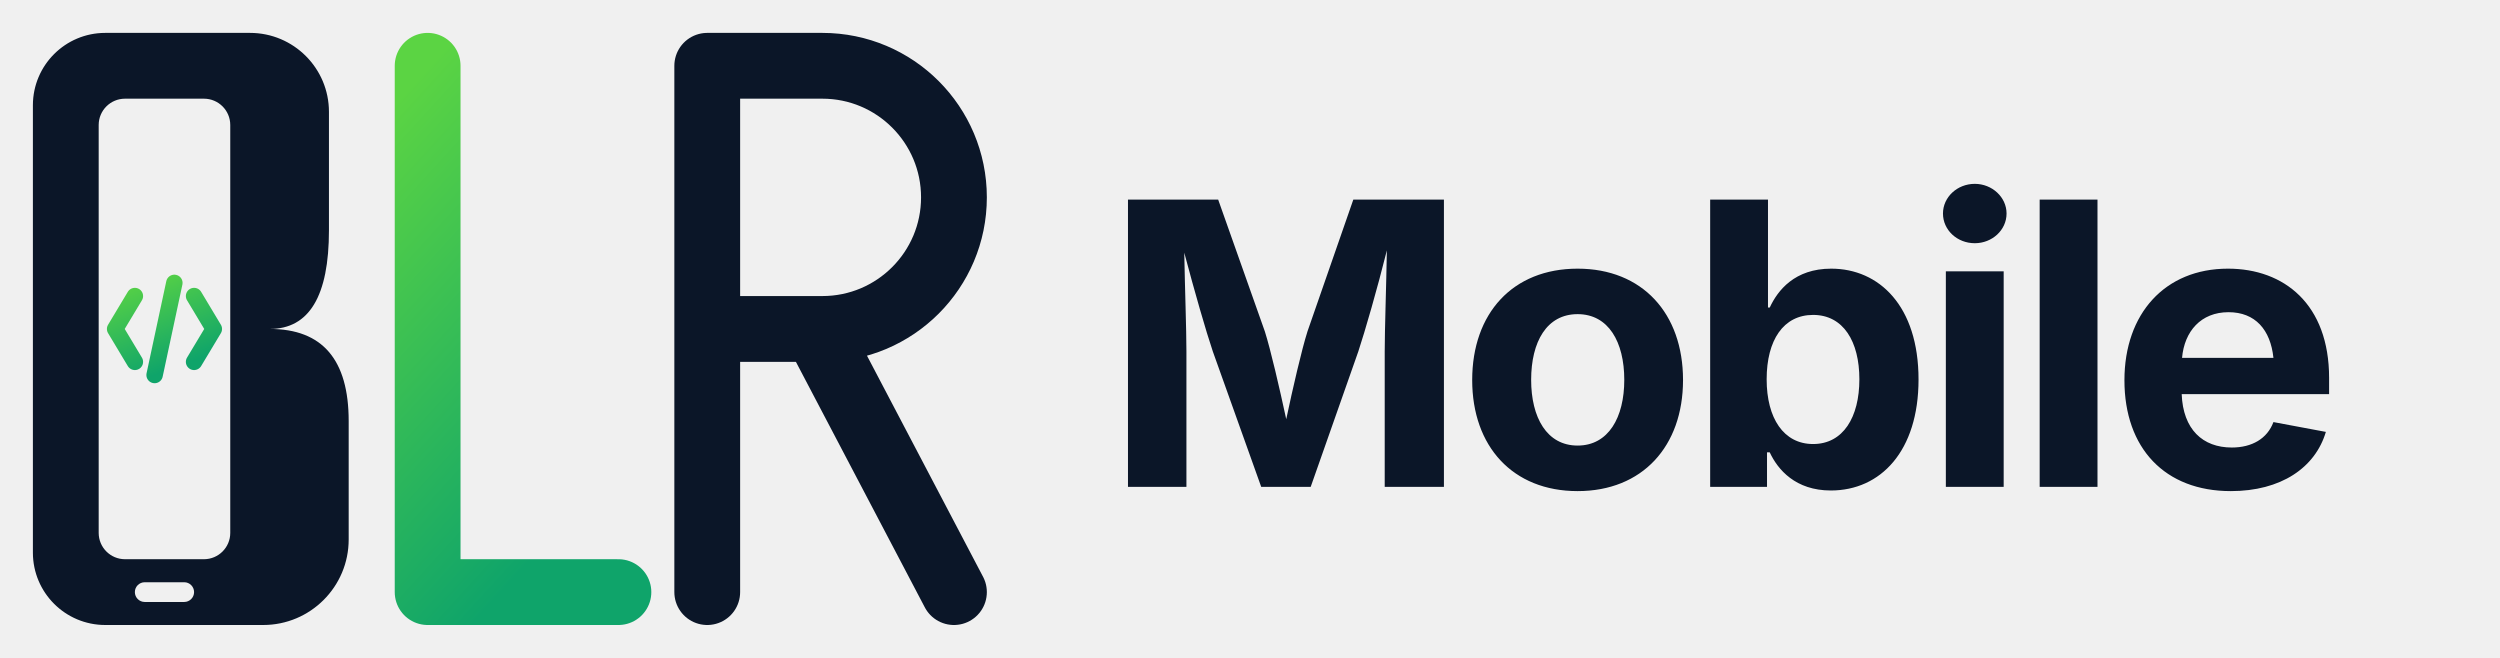
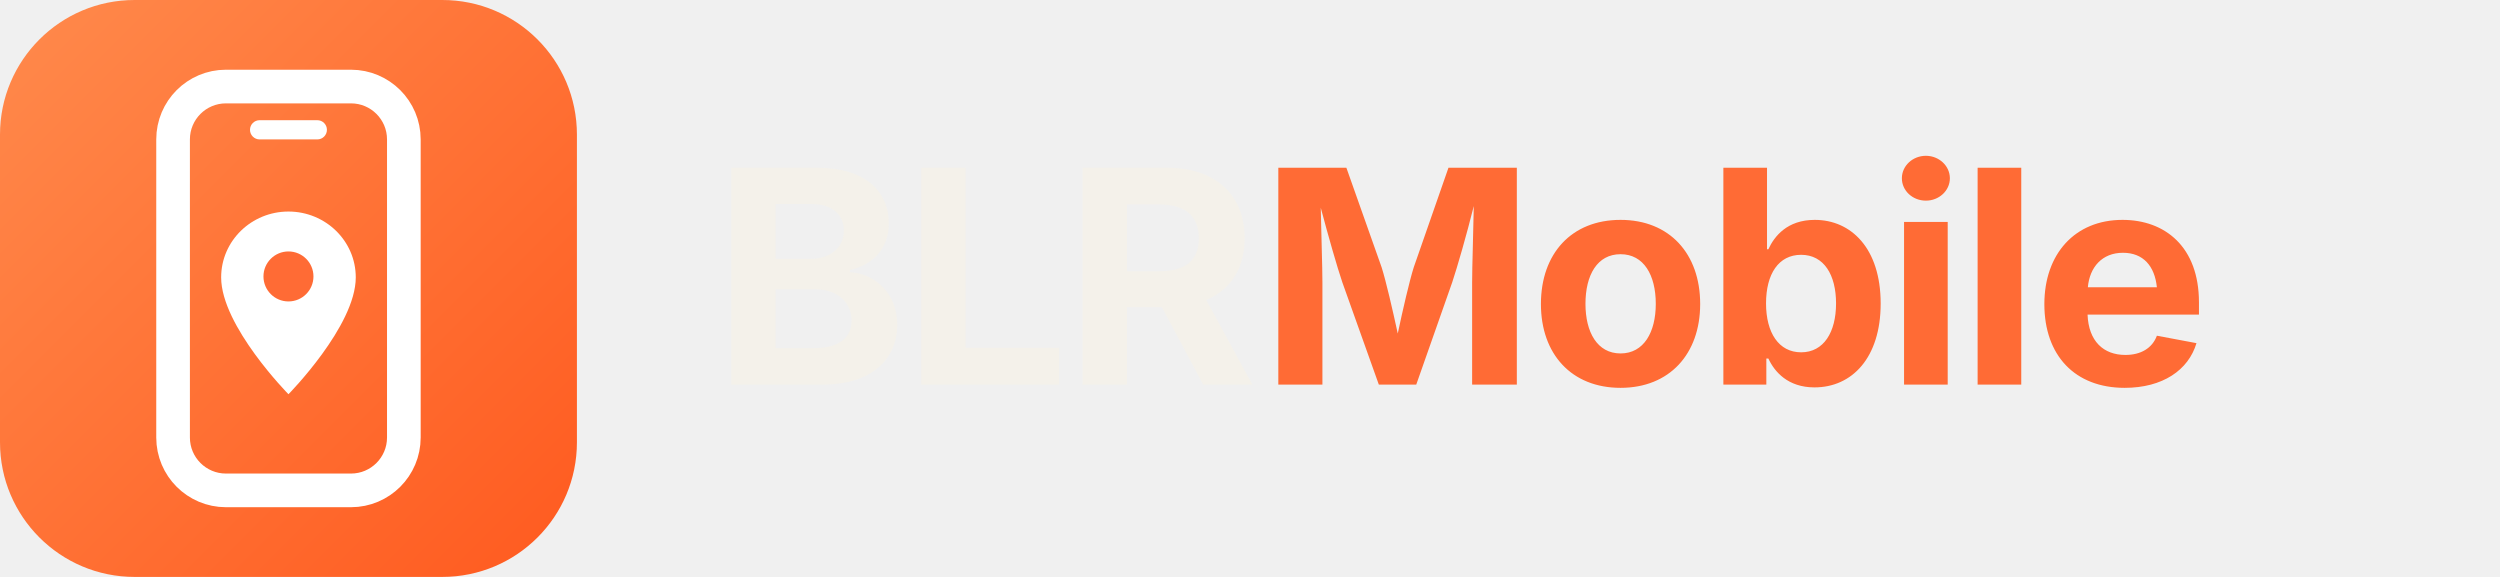
- <svg xmlns="http://www.w3.org/2000/svg" viewBox="0 0 760 200" width="760" height="200">
-   <g transform="translate(0 0) scale(1)">
-     <defs>
-       <linearGradient id="gC" x1="0" y1="0" x2="0.4" y2="1">
-         <stop offset="0" stop-color="#5BD443" />
-         <stop offset="1" stop-color="#0FA46A" />
-       </linearGradient>
-     </defs>
-     <path fill="#0B1628" fill-rule="evenodd" d="M32 10H76A24 24 0 0 1 100 34V70Q100 100 82 100Q106 100 106 128V164A26 26 0 0 1 80 190H32A22 22 0 0 1 10 168V32A22 22 0 0 1 32 10Z M38 30H62A8 8 0 0 1 70 38V162A8 8 0 0 1 62 170H38A8 8 0 0 1 30 162V38A8 8 0 0 1 38 30Z M44 177H56A3 3 0 0 1 56 183H44A3 3 0 0 1 44 177Z" />
-     <g fill="none" stroke="url(#gC)" stroke-width="5" stroke-linecap="round" stroke-linejoin="round">
-       <path d="M41 90L35 100L41 110M53 86L47 114M59 90L65 100L59 110" />
-     </g>
-     <path d="M130 20V180H188" fill="none" stroke="url(#gC)" stroke-width="20" stroke-linecap="round" stroke-linejoin="round" />
-     <path d="M215 180V20H250A40 40 0 0 1 250 100H215M248 100L290 180" fill="none" stroke="#0B1628" stroke-width="20" stroke-linecap="round" stroke-linejoin="round" />
-   </g>
-   <text x="335" y="148" font-family="Space Grotesk, Inter, Helvetica, Arial, sans-serif" font-weight="700" font-size="120" letter-spacing="-4" fill="#0B1628">Mobile</text>
+ <svg xmlns="http://www.w3.org/2000/svg" viewBox="0 0 520 120" width="520" height="120">
+   <defs>
+     <linearGradient id="g" x1="0" y1="0" x2="1" y2="1">
+       <stop offset="0" stop-color="#ff8a4c" />
+       <stop offset="1" stop-color="#ff5a1f" />
+     </linearGradient>
+   </defs>
+   <rect width="120" height="120" rx="28" fill="url(#g)" />
+   <rect x="36" y="18" width="48" height="84" rx="11" fill="none" stroke="#fff" stroke-width="7" />
+   <rect x="52" y="25" width="16" height="4" rx="2" fill="#fff" />
+   <path d="M60 44c-7.7 0-14 6.1-14 13.7C46 67.8 60 82 60 82s14-14.2 14-24.3C74 50.1 67.7 44 60 44z" fill="#fff" />
+   <circle cx="60" cy="57.5" r="5.2" fill="#ff6b35" />
+   <text x="148" y="80" font-family="Space Grotesk, Inter, Arial, sans-serif" font-size="62" font-weight="700" letter-spacing="-1.5" fill="#f4f1ea">BLR<tspan fill="#ff6b35"> Mobile</tspan>
+   </text>
</svg>
